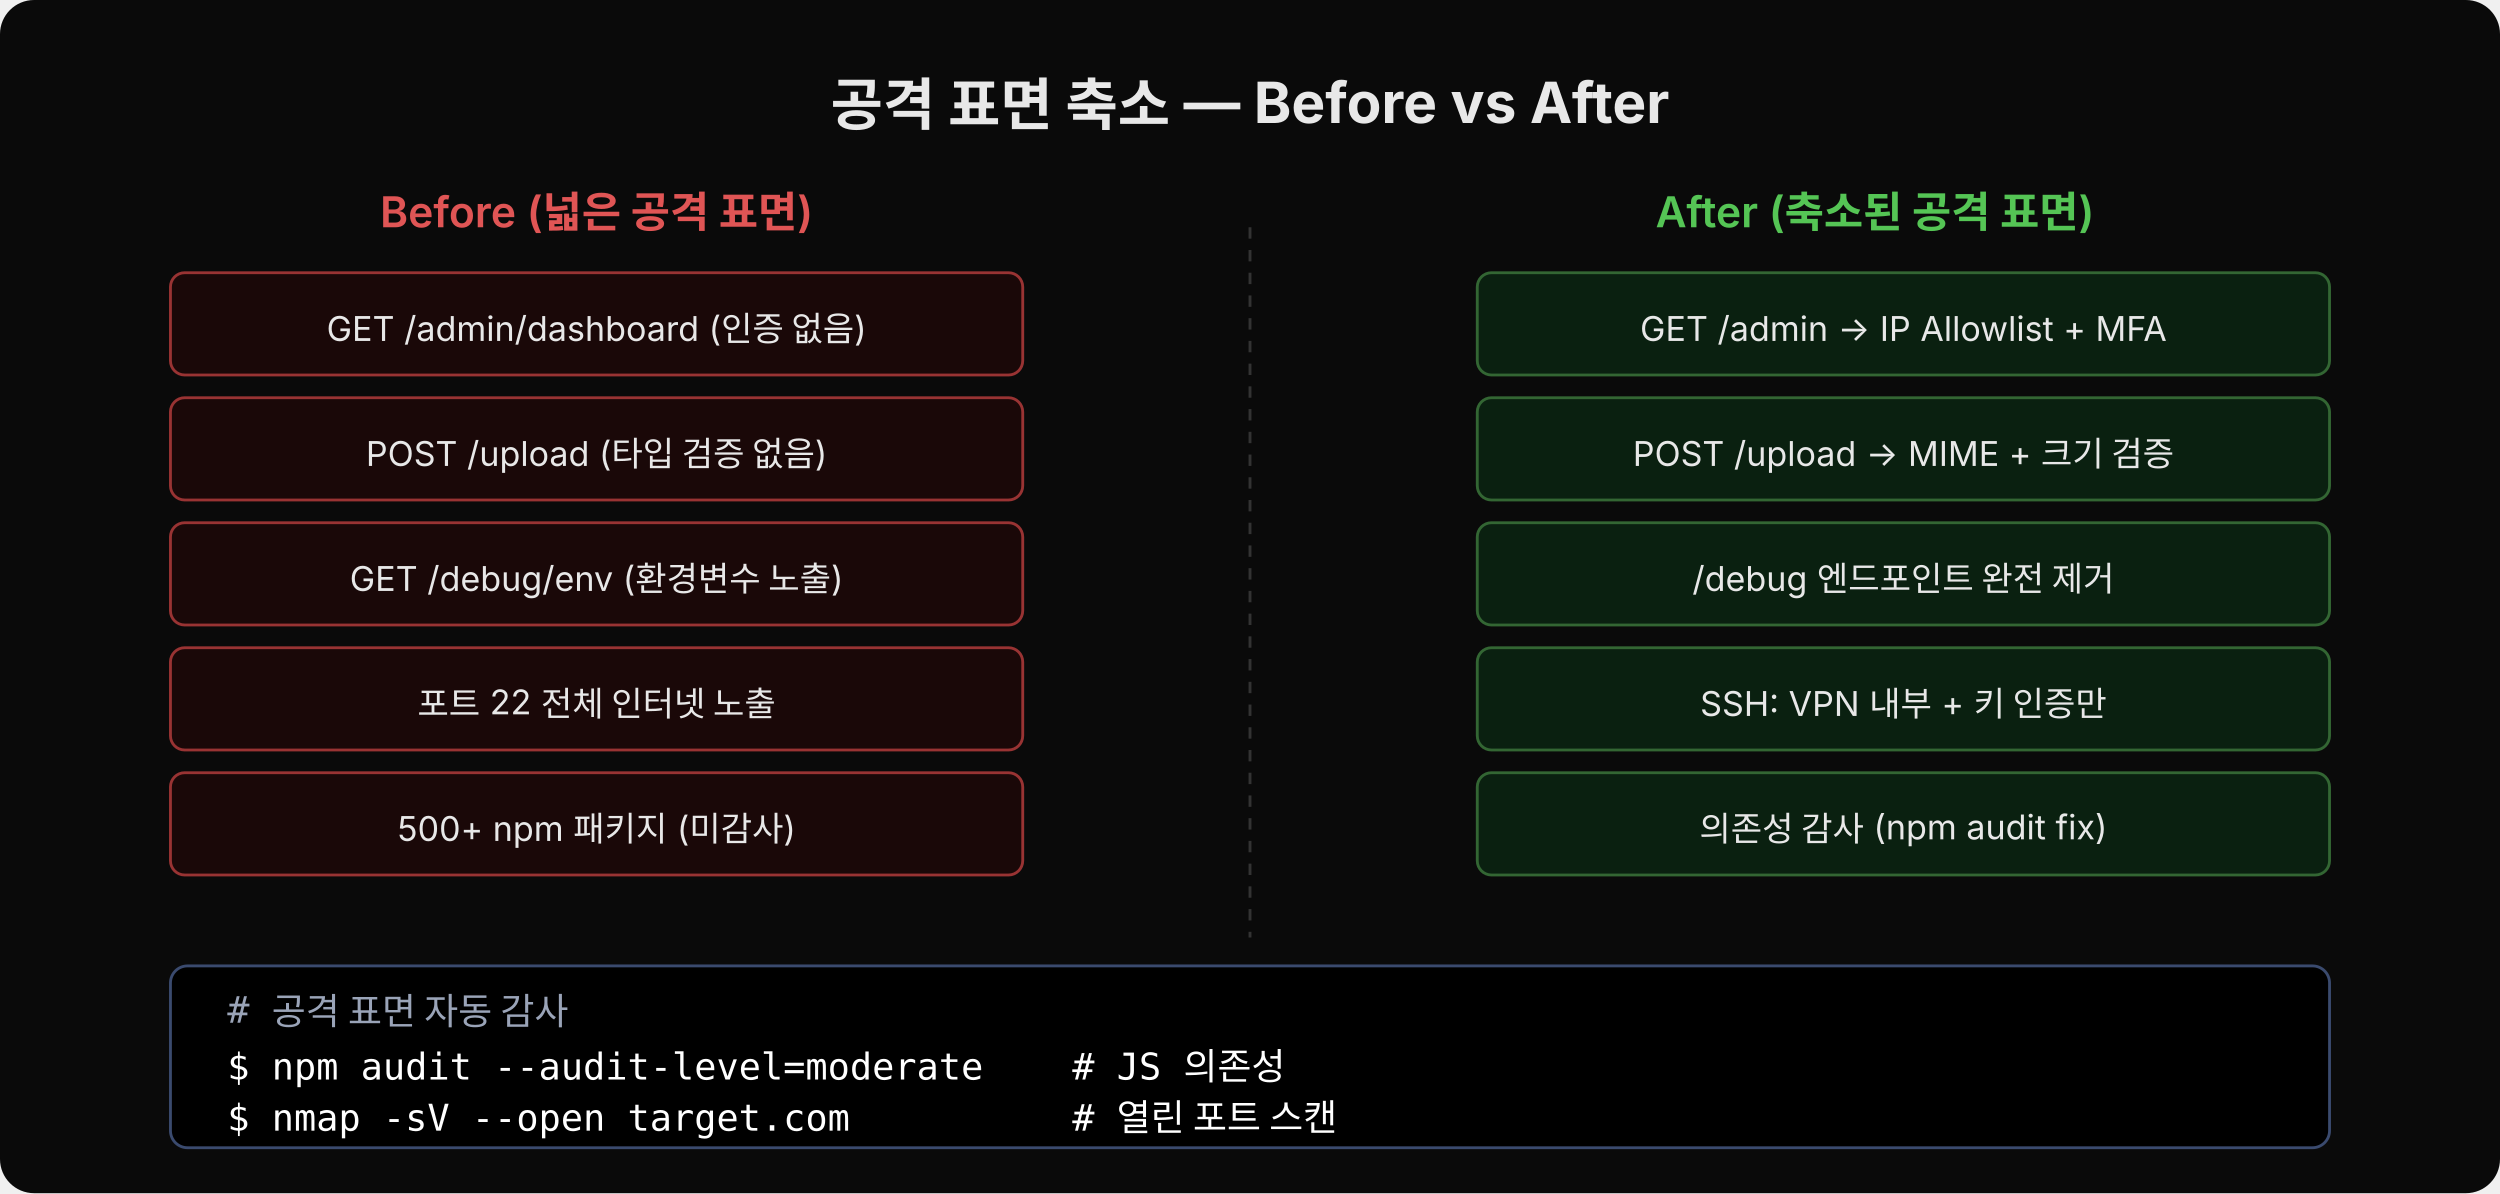
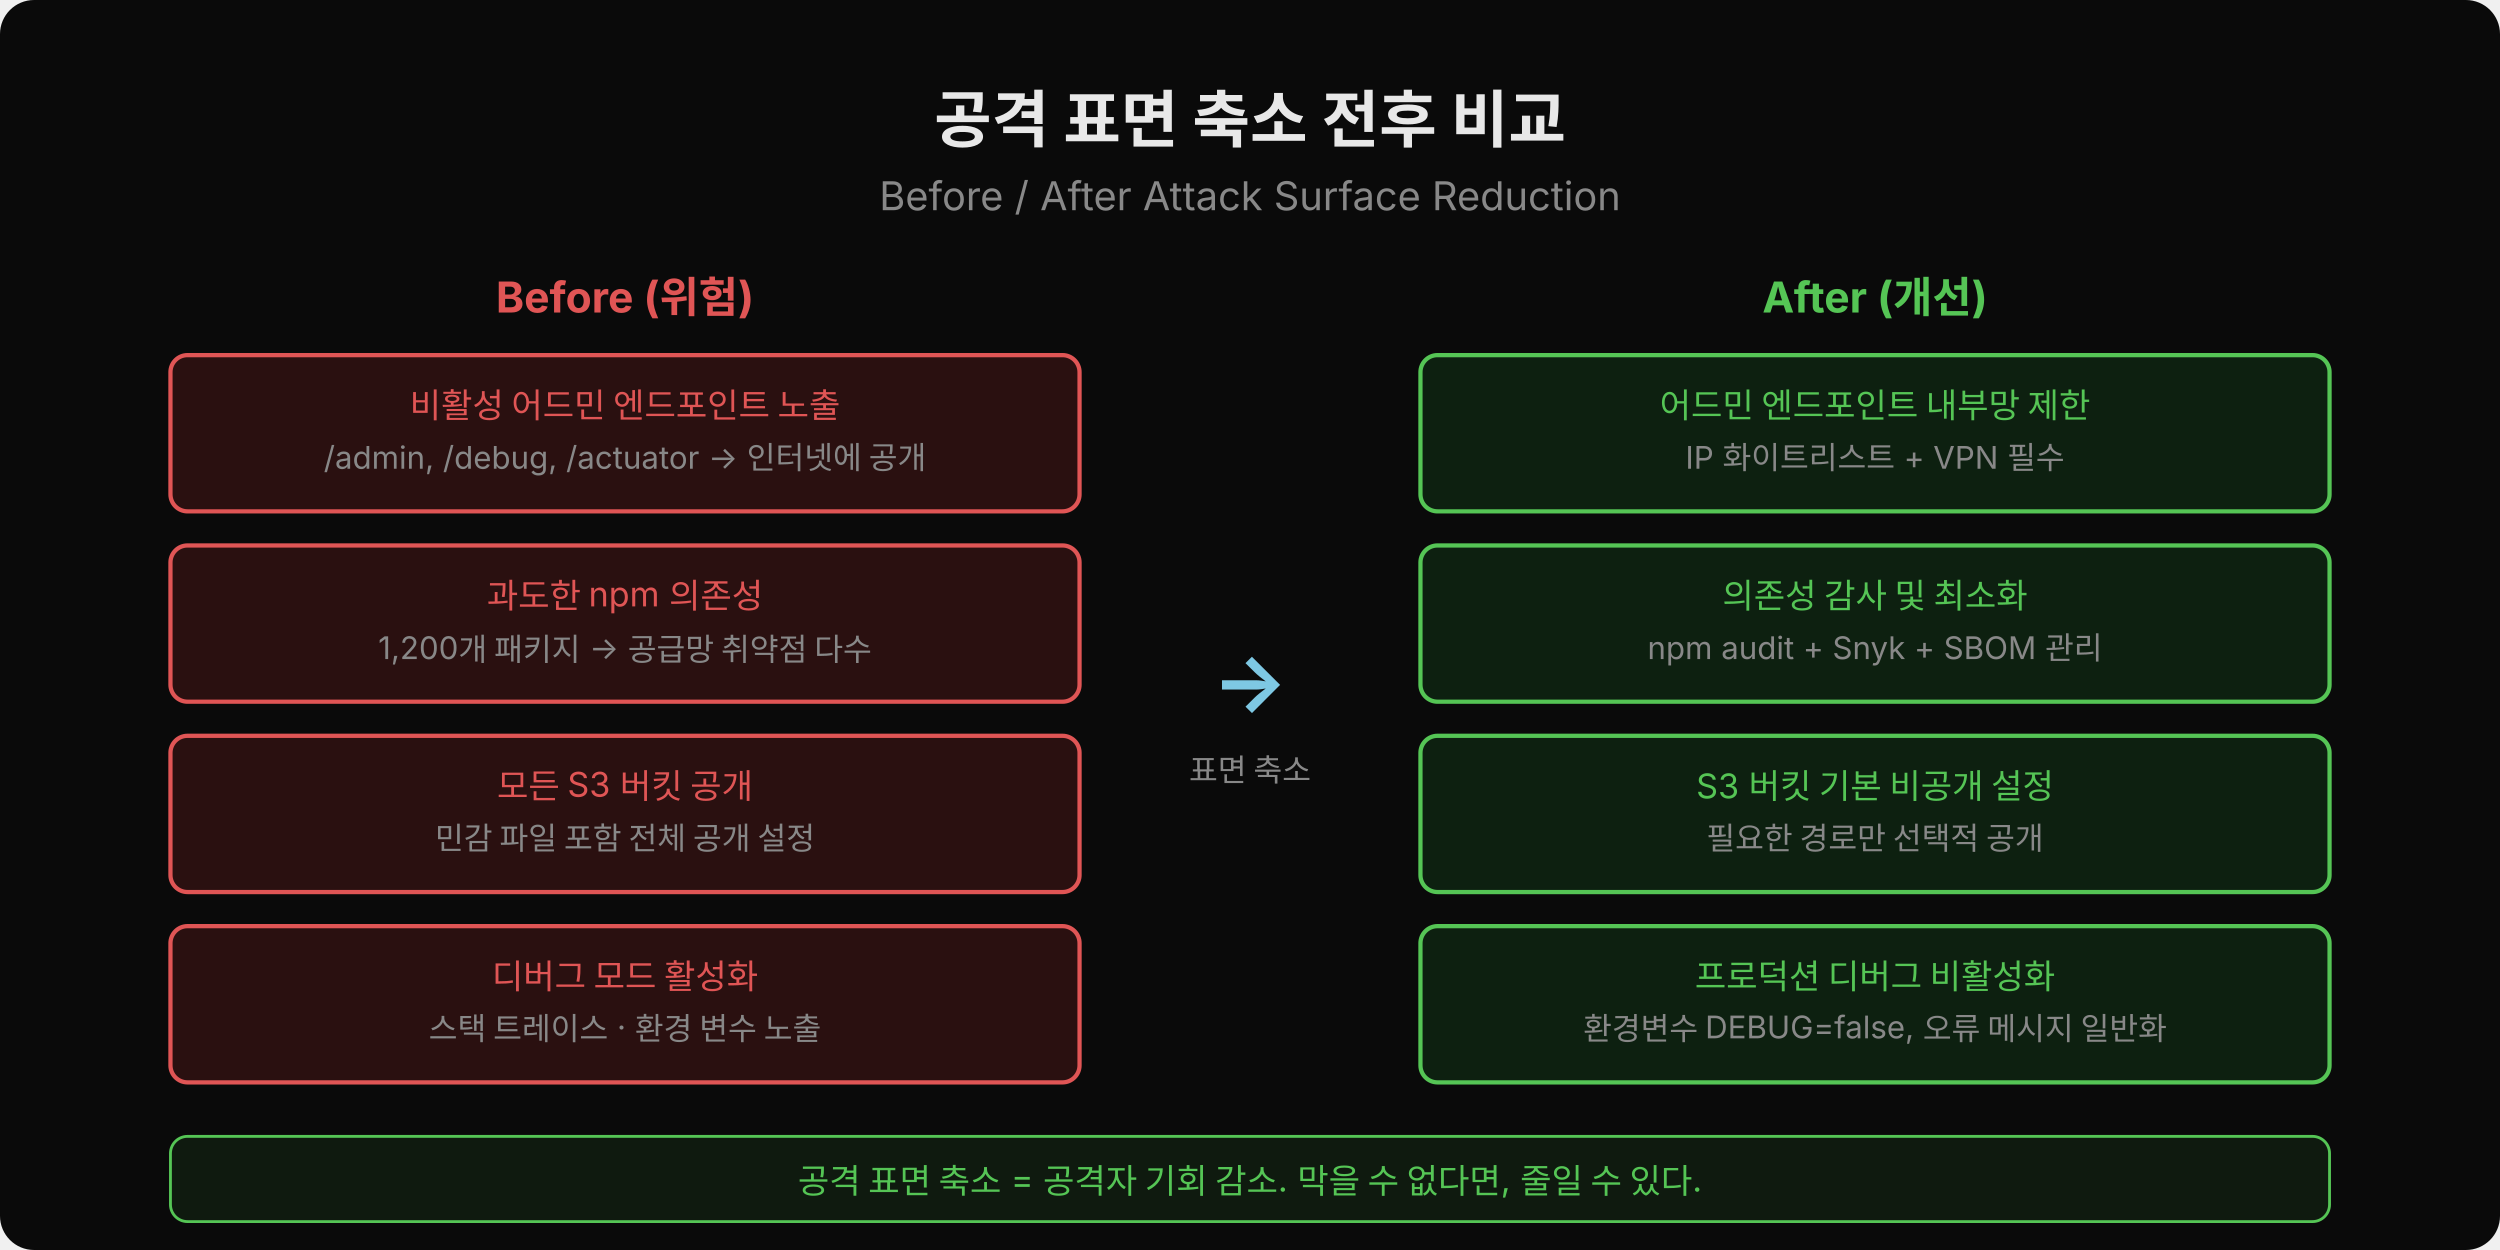
- <svg xmlns="http://www.w3.org/2000/svg" width="880" height="420" viewBox="0 0 880 420">
-   <rect width="880" height="420" fill="#0a0a0a" rx="12" />
-   <text x="440" y="44" text-anchor="middle" font-family="'Wanted Sans Variable','Wanted Sans',-apple-system,sans-serif" font-size="20" font-weight="700" fill="#e8e8e8">공격 표면 축소 — Before vs After</text>
-   <text x="210" y="80" text-anchor="middle" font-family="'Wanted Sans Variable','Wanted Sans',-apple-system,sans-serif" font-size="15" font-weight="600" fill="#e05555">Before (넓은 공격 표면)</text>
-   <rect x="60" y="96" width="300" height="36" rx="5" fill="#1a0808" stroke="#993333" stroke-width="1" />
-   <text x="210" y="120" text-anchor="middle" font-family="'Wanted Sans Variable','Wanted Sans',-apple-system,sans-serif" font-size="12" fill="#e8e8e8">GET /admin/dashboard (인증 없음)</text>
-   <rect x="60" y="140" width="300" height="36" rx="5" fill="#1a0808" stroke="#993333" stroke-width="1" />
-   <text x="210" y="164" text-anchor="middle" font-family="'Wanted Sans Variable','Wanted Sans',-apple-system,sans-serif" font-size="12" fill="#e8e8e8">POST /upload (타입 검증 없음)</text>
-   <rect x="60" y="184" width="300" height="36" rx="5" fill="#1a0808" stroke="#993333" stroke-width="1" />
-   <text x="210" y="208" text-anchor="middle" font-family="'Wanted Sans Variable','Wanted Sans',-apple-system,sans-serif" font-size="12" fill="#e8e8e8">GET /debug/env (환경변수 노출)</text>
-   <rect x="60" y="228" width="300" height="36" rx="5" fill="#1a0808" stroke="#993333" stroke-width="1" />
-   <text x="210" y="252" text-anchor="middle" font-family="'Wanted Sans Variable','Wanted Sans',-apple-system,sans-serif" font-size="12" fill="#e8e8e8">포트 22 전체 인터넷 노출</text>
-   <rect x="60" y="272" width="300" height="36" rx="5" fill="#1a0808" stroke="#993333" stroke-width="1" />
-   <text x="210" y="296" text-anchor="middle" font-family="'Wanted Sans Variable','Wanted Sans',-apple-system,sans-serif" font-size="12" fill="#e8e8e8">500+ npm 패키지 (미감사)</text>
-   <line x1="440" y1="80" x2="440" y2="330" stroke="#333" stroke-width="1" stroke-dasharray="4,4" />
-   <text x="660" y="80" text-anchor="middle" font-family="'Wanted Sans Variable','Wanted Sans',-apple-system,sans-serif" font-size="15" font-weight="600" fill="#55c555">After (축소된 공격 표면)</text>
-   <rect x="520" y="96" width="300" height="36" rx="5" fill="#0a2010" stroke="#336633" stroke-width="1" />
-   <text x="670" y="120" text-anchor="middle" font-family="'Wanted Sans Variable','Wanted Sans',-apple-system,sans-serif" font-size="12" fill="#e8e8e8">GET /admin → IP Allowlist + MFA</text>
-   <rect x="520" y="140" width="300" height="36" rx="5" fill="#0a2010" stroke="#336633" stroke-width="1" />
-   <text x="670" y="164" text-anchor="middle" font-family="'Wanted Sans Variable','Wanted Sans',-apple-system,sans-serif" font-size="12" fill="#e8e8e8">POST /upload → MIME + 크기 검증</text>
-   <rect x="520" y="184" width="300" height="36" rx="5" fill="#0a2010" stroke="#336633" stroke-width="1" />
-   <text x="670" y="208" text-anchor="middle" font-family="'Wanted Sans Variable','Wanted Sans',-apple-system,sans-serif" font-size="12" fill="#e8e8e8">/debug 엔드포인트 완전 제거</text>
-   <rect x="520" y="228" width="300" height="36" rx="5" fill="#0a2010" stroke="#336633" stroke-width="1" />
-   <text x="670" y="252" text-anchor="middle" font-family="'Wanted Sans Variable','Wanted Sans',-apple-system,sans-serif" font-size="12" fill="#e8e8e8">SSH: VPN 내부 + 키 인증만</text>
-   <rect x="520" y="272" width="300" height="36" rx="5" fill="#0a2010" stroke="#336633" stroke-width="1" />
-   <text x="670" y="296" text-anchor="middle" font-family="'Wanted Sans Variable','Wanted Sans',-apple-system,sans-serif" font-size="12" fill="#e8e8e8">의존성 감사 (npm audit fix)</text>
-   <rect x="60" y="340" width="760" height="64" rx="6" fill="#000000" stroke="#3a4a6e" stroke-width="1" />
-   <text x="80" y="360" font-family="'JetBrains Mono','Menlo','Consolas',monospace" font-size="13" fill="#9aa4b8" xml:space="preserve"># 공격 표면 자동 감사</text>
-   <text x="80" y="380" font-family="'JetBrains Mono','Menlo','Consolas',monospace" font-size="13" fill="#ffffff" xml:space="preserve">$ npm audit --audit-level=moderate    # JS 의존성</text>
-   <text x="80" y="398" font-family="'JetBrains Mono','Menlo','Consolas',monospace" font-size="13" fill="#ffffff" xml:space="preserve">$ nmap -sV --open target.com          # 열린 포트 스캔</text>
+ <svg xmlns="http://www.w3.org/2000/svg" width="880" height="440" viewBox="0 0 880 440">
+   <rect width="880" height="440" fill="#0a0a0a" rx="12" />
+   <text x="440" y="50" font-family="'Wanted Sans Variable','Wanted Sans',-apple-system,sans-serif" font-size="22" font-weight="700" fill="#e8e8e8" text-anchor="middle">공격 표면 축소 전후 비교</text>
+   <text x="440" y="74" font-family="'Wanted Sans Variable','Wanted Sans',-apple-system,sans-serif" font-size="14" fill="#888" text-anchor="middle">Before / After Attack Surface Reduction</text>
+   <text x="220" y="110" font-family="'Wanted Sans Variable','Wanted Sans',-apple-system,sans-serif" font-size="15" font-weight="700" fill="#e05555" text-anchor="middle">Before (위험)</text>
+   <rect x="60" y="125" width="320" height="55" rx="6" fill="#2a1010" stroke="#e05555" stroke-width="1.5" />
+   <text x="220" y="147" font-family="'Wanted Sans Variable','Wanted Sans',-apple-system,sans-serif" font-size="12" fill="#e05555" text-anchor="middle">비활성 어드민 엔드포인트 노출</text>
+   <text x="220" y="165" font-family="'Wanted Sans Variable','Wanted Sans',-apple-system,sans-serif" font-size="11" fill="#888" text-anchor="middle">/admin, /debug, /actuator → 인터넷에 공개</text>
+   <rect x="60" y="192" width="320" height="55" rx="6" fill="#2a1010" stroke="#e05555" stroke-width="1.5" />
+   <text x="220" y="214" font-family="'Wanted Sans Variable','Wanted Sans',-apple-system,sans-serif" font-size="12" fill="#e05555" text-anchor="middle">과도한 npm 의존성</text>
+   <text x="220" y="232" font-family="'Wanted Sans Variable','Wanted Sans',-apple-system,sans-serif" font-size="11" fill="#888" text-anchor="middle">1,200개 패키지 → 공급망 취약점 다수</text>
+   <rect x="60" y="259" width="320" height="55" rx="6" fill="#2a1010" stroke="#e05555" stroke-width="1.5" />
+   <text x="220" y="281" font-family="'Wanted Sans Variable','Wanted Sans',-apple-system,sans-serif" font-size="12" fill="#e05555" text-anchor="middle">모든 S3 버킷 공개</text>
+   <text x="220" y="299" font-family="'Wanted Sans Variable','Wanted Sans',-apple-system,sans-serif" font-size="11" fill="#888" text-anchor="middle">민감 파일 포함 전체 공개 설정</text>
+   <rect x="60" y="326" width="320" height="55" rx="6" fill="#2a1010" stroke="#e05555" stroke-width="1.5" />
+   <text x="220" y="348" font-family="'Wanted Sans Variable','Wanted Sans',-apple-system,sans-serif" font-size="12" fill="#e05555" text-anchor="middle">디버그 모드 활성화</text>
+   <text x="220" y="366" font-family="'Wanted Sans Variable','Wanted Sans',-apple-system,sans-serif" font-size="11" fill="#888" text-anchor="middle">스택 트레이스 · 환경 변수 노출</text>
+   <text x="660" y="110" font-family="'Wanted Sans Variable','Wanted Sans',-apple-system,sans-serif" font-size="15" font-weight="700" fill="#55c555" text-anchor="middle">After (개선)</text>
+   <rect x="500" y="125" width="320" height="55" rx="6" fill="#0d2010" stroke="#55c555" stroke-width="1.5" />
+   <text x="660" y="147" font-family="'Wanted Sans Variable','Wanted Sans',-apple-system,sans-serif" font-size="12" fill="#55c555" text-anchor="middle">어드민 엔드포인트 내부망 제한</text>
+   <text x="660" y="165" font-family="'Wanted Sans Variable','Wanted Sans',-apple-system,sans-serif" font-size="11" fill="#888" text-anchor="middle">IP 화이트리스트 + VPN 필수</text>
+   <rect x="500" y="192" width="320" height="55" rx="6" fill="#0d2010" stroke="#55c555" stroke-width="1.5" />
+   <text x="660" y="214" font-family="'Wanted Sans Variable','Wanted Sans',-apple-system,sans-serif" font-size="12" fill="#55c555" text-anchor="middle">의존성 감사 및 최소화</text>
+   <text x="660" y="232" font-family="'Wanted Sans Variable','Wanted Sans',-apple-system,sans-serif" font-size="11" fill="#888" text-anchor="middle">npm audit + Snyk + SBOM 관리</text>
+   <rect x="500" y="259" width="320" height="55" rx="6" fill="#0d2010" stroke="#55c555" stroke-width="1.5" />
+   <text x="660" y="281" font-family="'Wanted Sans Variable','Wanted Sans',-apple-system,sans-serif" font-size="12" fill="#55c555" text-anchor="middle">S3 버킷 기본 비공개 설정</text>
+   <text x="660" y="299" font-family="'Wanted Sans Variable','Wanted Sans',-apple-system,sans-serif" font-size="11" fill="#888" text-anchor="middle">필요한 경로만 선택적 공개</text>
+   <rect x="500" y="326" width="320" height="55" rx="6" fill="#0d2010" stroke="#55c555" stroke-width="1.5" />
+   <text x="660" y="348" font-family="'Wanted Sans Variable','Wanted Sans',-apple-system,sans-serif" font-size="12" fill="#55c555" text-anchor="middle">프로덕션 디버그 비활성화</text>
+   <text x="660" y="366" font-family="'Wanted Sans Variable','Wanted Sans',-apple-system,sans-serif" font-size="11" fill="#888" text-anchor="middle">환경변수 DEBUG=false, 오류 메시지 일반화</text>
+   <text x="440" y="250" font-family="'Wanted Sans Variable','Wanted Sans',-apple-system,sans-serif" font-size="28" font-weight="700" fill="#7ec8e3" text-anchor="middle">→</text>
+   <text x="440" y="275" font-family="'Wanted Sans Variable','Wanted Sans',-apple-system,sans-serif" font-size="11" fill="#888" text-anchor="middle">표면 축소</text>
+   <rect x="60" y="400" width="760" height="30" rx="6" fill="#0f1a0f" stroke="#55c555" stroke-width="1" />
+   <text x="440" y="420" font-family="'Wanted Sans Variable','Wanted Sans',-apple-system,sans-serif" font-size="12" fill="#55c555" text-anchor="middle">공격 표면 축소 = 공격자 기회 감소. 막을 수 없다면, 줄일 수 있다.</text>
</svg>
